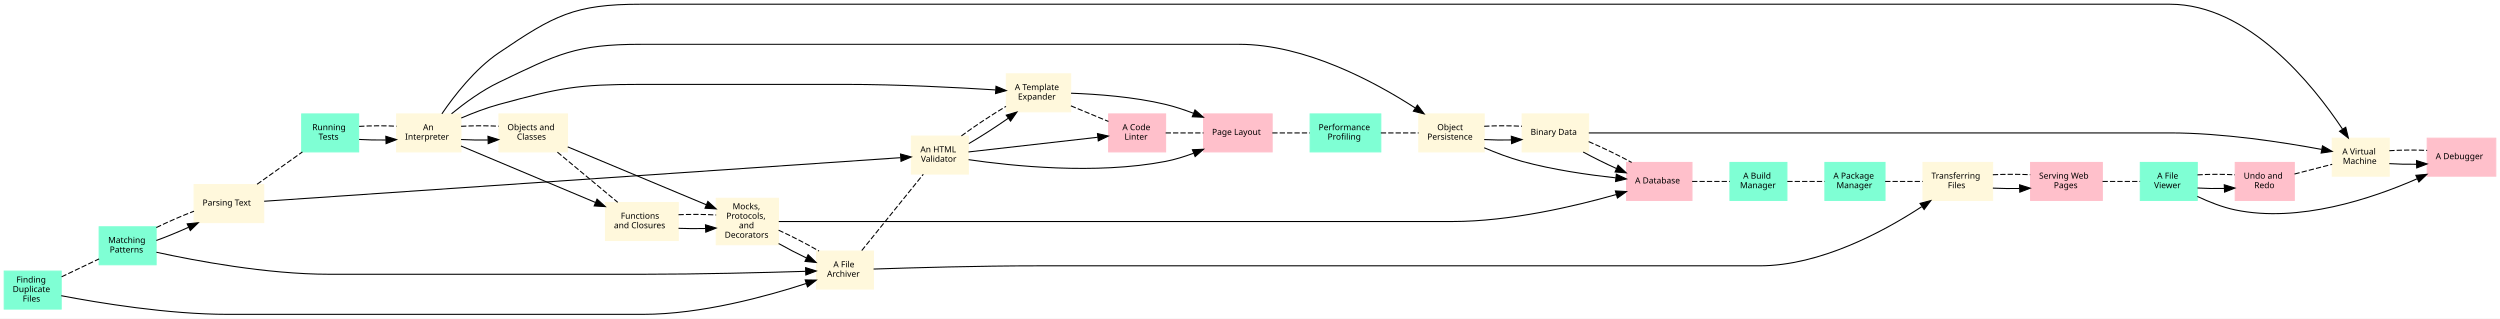
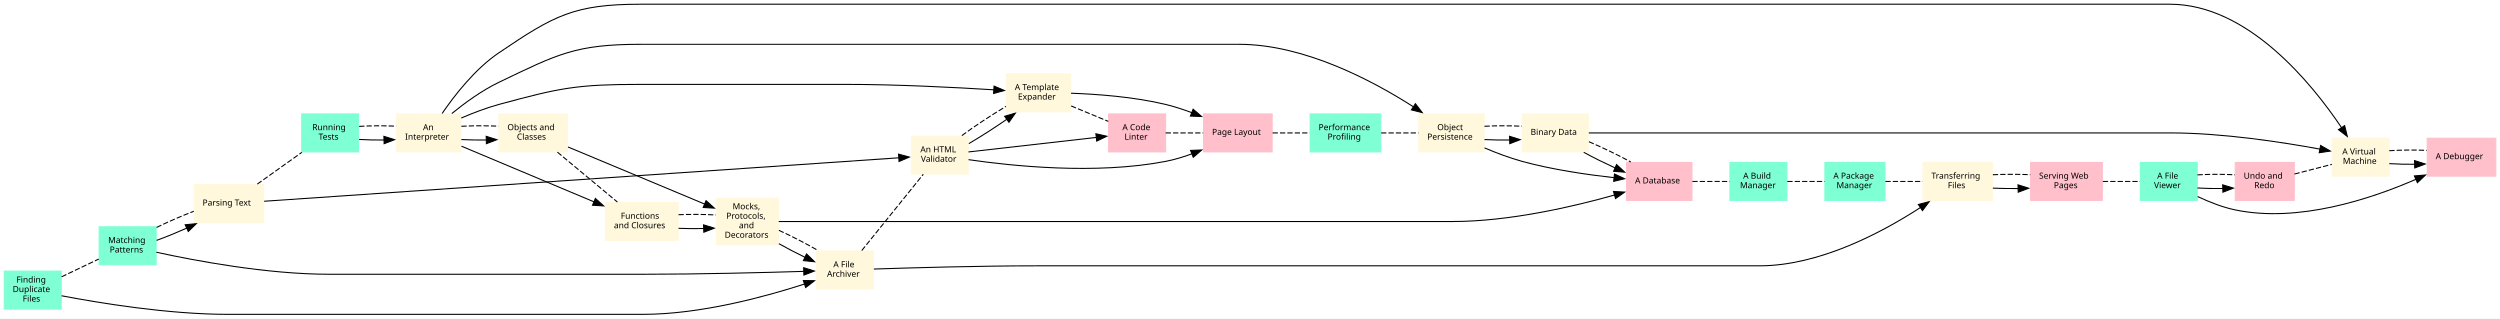
<svg xmlns="http://www.w3.org/2000/svg" width="2370pt" height="302pt" viewBox="0.00 0.00 2370.00 302.00">
  <g id="graph0" class="graph" transform="scale(1 1) rotate(0) translate(4 298)">
    <polygon fill="white" stroke="none" points="-4,4 -4,-298 2366,-298 2366,4 -4,4" />
    <g id="node1" class="node">
      <polygon fill="aquamarine" stroke="aquamarine" points="54,-41 0,-41 0,-5 54,-5 54,-41" />
      <text text-anchor="start" x="11.5" y="-30.1" font-family="Verdana" font-size="8.00">Finding</text>
      <text text-anchor="start" x="8" y="-21.1" font-family="Verdana" font-size="8.00">Duplicate</text>
      <text text-anchor="start" x="17.5" y="-12.1" font-family="Verdana" font-size="8.00">Files</text>
    </g>
    <g id="node2" class="node">
      <polygon fill="aquamarine" stroke="aquamarine" points="144,-83 90,-83 90,-47 144,-47 144,-83" />
      <text text-anchor="start" x="98.5" y="-67.6" font-family="Verdana" font-size="8.00">Matching</text>
      <text text-anchor="start" x="100" y="-58.6" font-family="Verdana" font-size="8.00">Patterns</text>
    </g>
    <g id="edge28" class="edge">
-       <path fill="none" stroke="black" stroke-dasharray="5,2" d="M54.4,-35.6C65.64,-40.97 78.72,-47.2 89.92,-52.55" />
+       <path fill="none" stroke="black" stroke-dasharray="5,2" d="M54.4,-35.6C65.54,-40.92 78.48,-47.09 89.62,-52.41" />
    </g>
    <g id="node9" class="node">
      <polygon fill="cornsilk" stroke="cornsilk" points="824,-60 770,-60 770,-24 824,-24 824,-60" />
      <text text-anchor="start" x="786" y="-44.6" font-family="Verdana" font-size="8.00">A File</text>
      <text text-anchor="start" x="780" y="-35.6" font-family="Verdana" font-size="8.00">Archiver</text>
    </g>
    <g id="edge9" class="edge">
-       <path fill="none" stroke="black" d="M54.08,-17.67C89.62,-10.87 155.34,0 212,0 212,0 212,0 605.5,0 660.53,0 722.44,-16.92 760.34,-29.28" />
-       <polygon fill="black" stroke="black" points="759.3,-32.63 769.9,-32.47 761.52,-25.98 759.3,-32.63" />
+       <path fill="none" stroke="black" d="M54.38,-17.61C89.99,-10.81 155.5,0 212,0 212,0 212,0 605.5,0 659.91,0 721.04,-16.54 759.04,-28.86" />
+       <polygon fill="black" stroke="black" points="757.56,-32.05 768.15,-31.89 759.77,-25.41 757.56,-32.05" />
    </g>
    <g id="node3" class="node">
      <polygon fill="cornsilk" stroke="cornsilk" points="246,-123 180,-123 180,-87 246,-87 246,-123" />
      <text text-anchor="start" x="188" y="-103.1" font-family="Verdana" font-size="8.00">Parsing Text</text>
    </g>
    <g id="edge1" class="edge">
-       <path fill="none" stroke="black" d="M144.18,-70.02C153.67,-73.44 164.57,-77.92 174.81,-82.56" />
-       <polygon fill="black" stroke="black" points="173.44,-85.78 183.98,-86.84 176.41,-79.44 173.44,-85.78" />
+       <path fill="none" stroke="black" d="M144.43,-70.11C153.37,-73.34 163.53,-77.5 173.22,-81.84" />
+       <polygon fill="black" stroke="black" points="171.54,-84.92 182.09,-85.96 174.49,-78.57 171.54,-84.92" />
    </g>
    <g id="edge29" class="edge">
-       <path fill="none" stroke="black" stroke-dasharray="5,2" d="M144.18,-82.27C155.27,-87.69 168.28,-93.34 179.93,-97.79" />
+       <path fill="none" stroke="black" stroke-dasharray="5,2" d="M144.43,-82.39C155.4,-87.75 168.23,-93.31 179.75,-97.72" />
    </g>
    <g id="edge7" class="edge">
-       <path fill="none" stroke="black" d="M144.27,-58.87C180.78,-50.91 249.03,-38 308,-38 308,-38 308,-38 605.5,-38 659.17,-38 721.33,-39.61 759.66,-40.78" />
-       <polygon fill="black" stroke="black" points="759.71,-44.29 769.81,-41.1 759.93,-37.29 759.71,-44.29" />
+       <path fill="none" stroke="black" d="M144.27,-58.87C180.78,-50.91 249.03,-38 308,-38 308,-38 308,-38 605.5,-38 658.45,-38 719.66,-39.56 758.1,-40.74" />
+       <polygon fill="black" stroke="black" points="757.88,-44.23 767.99,-41.05 758.1,-37.23 757.88,-44.23" />
    </g>
    <g id="node4" class="node">
      <polygon fill="aquamarine" stroke="aquamarine" points="336,-190 282,-190 282,-154 336,-154 336,-190" />
      <text text-anchor="start" x="292" y="-174.6" font-family="Verdana" font-size="8.00">Running</text>
      <text text-anchor="start" x="298" y="-165.6" font-family="Verdana" font-size="8.00">Tests</text>
    </g>
    <g id="edge30" class="edge">
-       <path fill="none" stroke="black" stroke-dasharray="5,2" d="M239.69,-123.31C253.06,-132.84 269.35,-144.45 282.67,-153.95" />
+       <path fill="none" stroke="black" stroke-dasharray="5,2" d="M239.93,-123.49C253.09,-132.86 269.01,-144.21 282.15,-153.57" />
    </g>
    <g id="node10" class="node">
      <polygon fill="cornsilk" stroke="cornsilk" points="914,-169 860,-169 860,-133 914,-133 914,-169" />
      <text text-anchor="start" x="868.5" y="-153.6" font-family="Verdana" font-size="8.00">An HTML</text>
      <text text-anchor="start" x="869" y="-144.6" font-family="Verdana" font-size="8.00">Validator</text>
    </g>
    <g id="edge10" class="edge">
-       <path fill="none" stroke="black" d="M246.41,-107.22C358.79,-114.91 731.25,-140.41 849.58,-148.51" />
-       <polygon fill="black" stroke="black" points="849.69,-152.02 859.9,-149.21 850.16,-145.04 849.69,-152.02" />
+       <path fill="none" stroke="black" d="M246.41,-107.22C358.32,-114.88 728.16,-140.2 848.09,-148.41" />
+       <polygon fill="black" stroke="black" points="847.82,-151.89 858.03,-149.09 848.3,-144.91 847.82,-151.89" />
    </g>
    <g id="node5" class="node">
      <polygon fill="cornsilk" stroke="cornsilk" points="433,-190 372,-190 372,-154 433,-154 433,-190" />
      <text text-anchor="start" x="397" y="-174.6" font-family="Verdana" font-size="8.00">An</text>
      <text text-anchor="start" x="380" y="-165.6" font-family="Verdana" font-size="8.00">Interpreter</text>
    </g>
    <g id="edge2" class="edge">
-       <path fill="none" stroke="black" d="M336.47,-165.81C344.35,-165.33 353.16,-165.15 361.69,-165.3" />
-       <polygon fill="black" stroke="black" points="361.77,-168.81 371.88,-165.64 362,-161.81 361.77,-168.81" />
+       <path fill="none" stroke="black" d="M336.47,-165.81C343.84,-165.36 352.04,-165.18 360.05,-165.28" />
+       <polygon fill="black" stroke="black" points="359.94,-168.77 370.04,-165.58 360.15,-161.78 359.94,-168.77" />
    </g>
    <g id="edge31" class="edge">
-       <path fill="none" stroke="black" stroke-dasharray="5,2" d="M336.47,-178.19C347.55,-178.87 360.48,-178.93 371.88,-178.36" />
+       <path fill="none" stroke="black" stroke-dasharray="5,2" d="M336.47,-178.19C347.44,-178.87 360.24,-178.93 371.56,-178.38" />
    </g>
    <g id="node6" class="node">
      <polygon fill="cornsilk" stroke="cornsilk" points="534,-190 469,-190 469,-154 534,-154 534,-190" />
      <text text-anchor="start" x="477" y="-174.6" font-family="Verdana" font-size="8.00">Objects and</text>
      <text text-anchor="start" x="486" y="-165.6" font-family="Verdana" font-size="8.00">Classes</text>
    </g>
    <g id="edge3" class="edge">
-       <path fill="none" stroke="black" d="M433.13,-165.73C441.13,-165.3 449.94,-165.16 458.48,-165.3" />
-       <polygon fill="black" stroke="black" points="458.59,-168.81 468.69,-165.62 458.81,-161.81 458.59,-168.81" />
+       <path fill="none" stroke="black" d="M433.39,-165.71C440.87,-165.32 449.05,-165.18 457.04,-165.28" />
+       <polygon fill="black" stroke="black" points="456.91,-168.78 467,-165.57 457.11,-161.78 456.91,-168.78" />
    </g>
    <g id="edge32" class="edge">
-       <path fill="none" stroke="black" stroke-dasharray="5,2" d="M433.13,-178.27C444.38,-178.87 457.25,-178.91 468.69,-178.38" />
+       <path fill="none" stroke="black" stroke-dasharray="5,2" d="M433.39,-178.29C444.53,-178.87 457.2,-178.9 468.52,-178.39" />
    </g>
    <g id="node7" class="node">
      <polygon fill="cornsilk" stroke="cornsilk" points="639,-106 570,-106 570,-70 639,-70 639,-106" />
      <text text-anchor="start" x="584.5" y="-90.6" font-family="Verdana" font-size="8.00">Functions</text>
      <text text-anchor="start" x="578" y="-81.6" font-family="Verdana" font-size="8.00">and Closures</text>
    </g>
    <g id="edge4" class="edge">
-       <path fill="none" stroke="black" d="M433.01,-159.61C466.67,-145.47 522,-122.23 560.46,-106.08" />
-       <polygon fill="black" stroke="black" points="561.99,-109.23 569.86,-102.13 559.28,-102.78 561.99,-109.23" />
+       <path fill="none" stroke="black" d="M433.44,-159.42C466.81,-145.41 521.09,-122.61 559.34,-106.55" />
+       <polygon fill="black" stroke="black" points="560.41,-109.89 568.27,-102.8 557.7,-103.44 560.41,-109.89" />
    </g>
    <g id="node11" class="node">
      <polygon fill="cornsilk" stroke="cornsilk" points="1011,-228 950,-228 950,-192 1011,-192 1011,-228" />
      <text text-anchor="start" x="958" y="-212.6" font-family="Verdana" font-size="8.00">A Template</text>
      <text text-anchor="start" x="961" y="-203.6" font-family="Verdana" font-size="8.00">Expander</text>
    </g>
-     <g id="edge12" class="edge">
-       <path fill="none" stroke="black" d="M433.28,-186.12C444.29,-190.85 457.01,-195.74 469,-199 527.25,-214.85 543.13,-218 603.5,-218 603.5,-218 603.5,-218 798,-218 846.8,-218 902.91,-215.08 939.67,-212.77" />
-       <polygon fill="black" stroke="black" points="940.21,-216.24 949.97,-212.1 939.76,-209.25 940.21,-216.24" />
+     <g id="edge11" class="edge">
+       <path fill="none" stroke="black" d="M433.28,-186.12C444.29,-190.85 457.01,-195.74 469,-199 527.25,-214.85 543.13,-218 603.5,-218 603.5,-218 603.5,-218 798,-218 846.24,-218 901.62,-215.14 938.4,-212.85" />
+       <polygon fill="black" stroke="black" points="938.38,-216.35 948.14,-212.22 937.93,-209.37 938.38,-216.35" />
    </g>
    <g id="node15" class="node">
      <polygon fill="cornsilk" stroke="cornsilk" points="1403,-190 1341,-190 1341,-154 1403,-154 1403,-190" />
      <text text-anchor="start" x="1358.5" y="-174.6" font-family="Verdana" font-size="8.00">Object</text>
      <text text-anchor="start" x="1349" y="-165.6" font-family="Verdana" font-size="8.00">Persistence</text>
    </g>
    <g id="edge16" class="edge">
-       <path fill="none" stroke="black" d="M424.05,-190.15C436.35,-200.2 452.73,-212.2 469,-220 524.8,-246.75 541.62,-256 603.5,-256 603.5,-256 603.5,-256 1170.5,-256 1233.22,-256 1299,-220.6 1337.43,-195.77" />
-       <polygon fill="black" stroke="black" points="1339.72,-198.45 1346.14,-190.02 1335.86,-192.61 1339.72,-198.45" />
+       <path fill="none" stroke="black" d="M424.33,-190.39C436.61,-200.39 452.85,-212.26 469,-220 524.8,-246.75 541.62,-256 603.5,-256 603.5,-256 603.5,-256 1170.5,-256 1232.6,-256 1297.71,-221.29 1336.3,-196.5" />
+       <polygon fill="black" stroke="black" points="1337.82,-199.68 1344.26,-191.27 1333.98,-193.84 1337.82,-199.68" />
    </g>
    <g id="node24" class="node">
      <polygon fill="cornsilk" stroke="cornsilk" points="2261,-167 2207,-167 2207,-131 2261,-131 2261,-167" />
      <text text-anchor="start" x="2216.5" y="-151.6" font-family="Verdana" font-size="8.00">A Virtual</text>
      <text text-anchor="start" x="2217" y="-142.6" font-family="Verdana" font-size="8.00">Machine</text>
    </g>
    <g id="edge25" class="edge">
-       <path fill="none" stroke="black" d="M414.92,-190.11C426.59,-207.25 446.2,-232.59 469,-248 521.34,-283.39 540.32,-294 603.5,-294 603.5,-294 603.5,-294 2053,-294 2127.58,-294 2188.75,-217.57 2216.66,-175.69" />
-       <polygon fill="black" stroke="black" points="2219.75,-177.36 2222.27,-167.07 2213.88,-173.55 2219.75,-177.36" />
+       <path fill="none" stroke="black" d="M415.15,-190.43C426.84,-207.57 446.34,-232.68 469,-248 521.34,-283.39 540.32,-294 603.5,-294 603.5,-294 603.5,-294 2053,-294 2126.93,-294 2187.67,-218.91 2215.92,-176.8" />
+       <polygon fill="black" stroke="black" points="2218.72,-178.92 2221.25,-168.63 2212.86,-175.09 2218.72,-178.92" />
    </g>
    <g id="edge33" class="edge">
-       <path fill="none" stroke="black" stroke-dasharray="5,2" d="M524.42,-153.77C541.36,-139.68 564.7,-120.27 581.63,-106.19" />
+       <path fill="none" stroke="black" stroke-dasharray="5,2" d="M524.42,-153.77C541.24,-139.78 564.38,-120.54 581.28,-106.48" />
    </g>
    <g id="node8" class="node">
      <polygon fill="cornsilk" stroke="cornsilk" points="734,-110 675,-110 675,-66 734,-66 734,-110" />
      <text text-anchor="start" x="690.5" y="-99.6" font-family="Verdana" font-size="8.00">Mocks,</text>
      <text text-anchor="start" x="684.5" y="-90.6" font-family="Verdana" font-size="8.00">Protocols,</text>
      <text text-anchor="start" x="696.5" y="-81.6" font-family="Verdana" font-size="8.00">and</text>
      <text text-anchor="start" x="683" y="-72.6" font-family="Verdana" font-size="8.00">Decorators</text>
    </g>
    <g id="edge5" class="edge">
-       <path fill="none" stroke="black" d="M534.22,-158.76C561.89,-147.22 603.1,-130.01 639,-115 647.64,-111.39 656.92,-107.5 665.68,-103.84" />
-       <polygon fill="black" stroke="black" points="667.05,-107.06 674.93,-99.97 664.35,-100.6 667.05,-107.06" />
+       <path fill="none" stroke="black" d="M534.5,-158.65C562.16,-147.1 603.22,-129.96 639,-115 647.1,-111.61 655.77,-107.99 664.04,-104.52" />
+       <polygon fill="black" stroke="black" points="665.34,-107.78 673.21,-100.69 662.63,-101.32 665.34,-107.78" />
    </g>
    <g id="edge6" class="edge">
-       <path fill="none" stroke="black" d="M639.23,-81.55C647.49,-81.22 656.4,-81.16 664.88,-81.39" />
-       <polygon fill="black" stroke="black" points="664.79,-84.89 674.93,-81.8 665.08,-77.89 664.79,-84.89" />
+       <path fill="none" stroke="black" d="M639.23,-81.55C646.96,-81.24 655.27,-81.17 663.25,-81.35" />
+       <polygon fill="black" stroke="black" points="662.97,-84.84 673.1,-81.72 663.24,-77.84 662.97,-84.84" />
    </g>
    <g id="edge34" class="edge">
-       <path fill="none" stroke="black" stroke-dasharray="5,2" d="M639.23,-94.45C650.85,-94.92 663.76,-94.84 674.93,-94.2" />
+       <path fill="none" stroke="black" stroke-dasharray="5,2" d="M639.23,-94.45C650.74,-94.92 663.51,-94.84 674.61,-94.22" />
    </g>
    <g id="edge8" class="edge">
-       <path fill="none" stroke="black" d="M734.13,-67.12C742.5,-62.42 751.75,-57.63 760.49,-53.44" />
-       <polygon fill="black" stroke="black" points="762.1,-56.55 769.7,-49.17 759.16,-50.2 762.1,-56.55" />
+       <path fill="none" stroke="black" d="M734.38,-66.98C742.31,-62.53 751.02,-58.01 759.32,-54" />
+       <polygon fill="black" stroke="black" points="760.58,-57.28 768.17,-49.89 757.62,-50.93 760.58,-57.28" />
    </g>
    <g id="edge35" class="edge">
-       <path fill="none" stroke="black" stroke-dasharray="5,2" d="M734.13,-79.77C746.46,-74.16 760.69,-66.82 772.4,-60.01" />
+       <path fill="none" stroke="black" stroke-dasharray="5,2" d="M734.38,-79.66C746.38,-74.19 760.16,-67.09 771.64,-60.45" />
    </g>
    <g id="node17" class="node">
      <polygon fill="pink" stroke="pink" points="1600,-144 1538,-144 1538,-108 1600,-108 1600,-144" />
      <text text-anchor="start" x="1546" y="-124.1" font-family="Verdana" font-size="8.00">A Database</text>
    </g>
-     <g id="edge20" class="edge">
-       <path fill="none" stroke="black" d="M734.26,-88C769.88,-88 832.41,-88 886,-88 886,-88 886,-88 1373,-88 1427.57,-88 1489.18,-102.52 1528.28,-113.61" />
-       <polygon fill="black" stroke="black" points="1527.38,-116.99 1537.95,-116.41 1529.32,-110.26 1527.38,-116.99" />
+     <g id="edge19" class="edge">
+       <path fill="none" stroke="black" d="M734.26,-88C769.88,-88 832.41,-88 886,-88 886,-88 886,-88 1373,-88 1426.84,-88 1487.52,-102.13 1526.68,-113.15" />
+       <polygon fill="black" stroke="black" points="1525.59,-116.48 1536.17,-115.89 1527.53,-109.76 1525.59,-116.48" />
    </g>
    <g id="edge36" class="edge">
      <path fill="none" stroke="black" stroke-dasharray="5,2" d="M812.93,-60.49C829.21,-80.66 855.1,-112.73 871.29,-132.78" />
    </g>
    <g id="node20" class="node">
      <polygon fill="cornsilk" stroke="cornsilk" points="1885,-144 1819,-144 1819,-108 1885,-108 1885,-144" />
      <text text-anchor="start" x="1827" y="-128.6" font-family="Verdana" font-size="8.00">Transferring</text>
      <text text-anchor="start" x="1842.5" y="-119.6" font-family="Verdana" font-size="8.00">Files</text>
    </g>
    <g id="edge21" class="edge">
-       <path fill="none" stroke="black" d="M824.15,-42.94C859.41,-44.12 924.19,-46 979.5,-46 979.5,-46 979.5,-46 1664,-46 1721.62,-46 1781.76,-78.5 1817.8,-102.07" />
-       <polygon fill="black" stroke="black" points="1816.17,-105.19 1826.42,-107.85 1820.06,-99.38 1816.17,-105.19" />
-     </g>
-     <g id="edge11" class="edge">
-       <path fill="none" stroke="black" d="M914.47,-161.88C926.19,-168.71 939.98,-177.58 951.84,-185.9" />
-       <polygon fill="black" stroke="black" points="949.91,-188.83 960.07,-191.83 954,-183.15 949.91,-188.83" />
+       <path fill="none" stroke="black" d="M824.45,-42.95C859.78,-44.13 924.34,-46 979.5,-46 979.5,-46 979.5,-46 1664,-46 1720.97,-46 1780.4,-77.77 1816.57,-101.27" />
+       <polygon fill="black" stroke="black" points="1814.61,-104.17 1824.87,-106.81 1818.49,-98.35 1814.61,-104.17" />
+     </g>
+     <g id="edge12" class="edge">
+       <path fill="none" stroke="black" d="M914.47,-161.88C925.76,-168.46 938.98,-176.94 950.54,-185" />
+       <polygon fill="black" stroke="black" points="948.38,-187.76 958.55,-190.74 952.46,-182.07 948.38,-187.76" />
    </g>
    <g id="edge37" class="edge">
-       <path fill="none" stroke="black" stroke-dasharray="5,2" d="M907.4,-169.15C919.68,-178.24 935.79,-188.87 949.67,-197.14" />
+       <path fill="none" stroke="black" stroke-dasharray="5,2" d="M907.85,-169.48C920.05,-178.48 935.9,-188.93 949.59,-197.09" />
    </g>
    <g id="node12" class="node">
      <polygon fill="pink" stroke="pink" points="1101,-190 1047,-190 1047,-154 1101,-154 1101,-190" />
      <text text-anchor="start" x="1060" y="-174.6" font-family="Verdana" font-size="8.00">A Code</text>
      <text text-anchor="start" x="1062" y="-165.6" font-family="Verdana" font-size="8.00">Linter</text>
    </g>
    <g id="edge13" class="edge">
-       <path fill="none" stroke="black" d="M914.11,-153.96C946.11,-157.6 1000.52,-163.77 1036.61,-167.87" />
-       <polygon fill="black" stroke="black" points="1036.39,-171.37 1046.72,-169.02 1037.18,-164.41 1036.39,-171.37" />
+       <path fill="none" stroke="black" d="M914.11,-153.96C945.84,-157.57 999.59,-163.67 1035.67,-167.76" />
+       <polygon fill="black" stroke="black" points="1034.89,-171.2 1045.22,-168.85 1035.68,-164.24 1034.89,-171.2" />
    </g>
    <g id="node13" class="node">
      <polygon fill="pink" stroke="pink" points="1202,-190 1137,-190 1137,-154 1202,-154 1202,-190" />
      <text text-anchor="start" x="1145" y="-170.1" font-family="Verdana" font-size="8.00">Page Layout</text>
    </g>
    <g id="edge15" class="edge">
-       <path fill="none" stroke="black" d="M914.2,-146.64C954.68,-140.72 1034.7,-132.23 1101,-145 1109.82,-146.7 1118.96,-149.54 1127.56,-152.76" />
-       <polygon fill="black" stroke="black" points="1126.4,-156.07 1136.98,-156.51 1128.99,-149.56 1126.4,-156.07" />
+       <path fill="none" stroke="black" d="M914.2,-146.64C954.68,-140.72 1034.7,-132.23 1101,-145 1109.36,-146.61 1118,-149.25 1126.19,-152.25" />
+       <polygon fill="black" stroke="black" points="1124.65,-155.41 1135.23,-155.82 1127.21,-148.89 1124.65,-155.41" />
    </g>
    <g id="edge38" class="edge">
-       <path fill="none" stroke="black" stroke-dasharray="5,2" d="M1011.21,-197.66C1022.69,-192.89 1035.71,-187.49 1046.83,-182.87" />
+       <path fill="none" stroke="black" stroke-dasharray="5,2" d="M1011.46,-197.56C1022.82,-192.84 1035.67,-187.5 1046.67,-182.94" />
    </g>
    <g id="edge14" class="edge">
-       <path fill="none" stroke="black" d="M1011.35,-209.63C1035.77,-208.76 1071.02,-206.21 1101,-199 1109.74,-196.9 1118.84,-193.88 1127.42,-190.61" />
-       <polygon fill="black" stroke="black" points="1128.85,-193.81 1136.84,-186.85 1126.26,-187.3 1128.85,-193.81" />
+       <path fill="none" stroke="black" d="M1011.35,-209.63C1035.77,-208.76 1071.02,-206.21 1101,-199 1109.28,-197.01 1117.88,-194.19 1126.06,-191.12" />
+       <polygon fill="black" stroke="black" points="1127.08,-194.48 1135.1,-187.55 1124.51,-187.97 1127.08,-194.48" />
    </g>
    <g id="edge39" class="edge">
-       <path fill="none" stroke="black" stroke-dasharray="5,2" d="M1101.04,-172C1112.18,-172 1125.27,-172 1136.94,-172" />
+       <path fill="none" stroke="black" stroke-dasharray="5,2" d="M1101.04,-172C1112.07,-172 1125.02,-172 1136.6,-172" />
    </g>
    <g id="node14" class="node">
      <polygon fill="aquamarine" stroke="aquamarine" points="1305,-190 1238,-190 1238,-154 1305,-154 1305,-190" />
      <text text-anchor="start" x="1246" y="-174.6" font-family="Verdana" font-size="8.00">Performance</text>
      <text text-anchor="start" x="1254.5" y="-165.6" font-family="Verdana" font-size="8.00">Profiling</text>
    </g>
    <g id="edge40" class="edge">
-       <path fill="none" stroke="black" stroke-dasharray="5,2" d="M1202.14,-172C1213.47,-172 1226.26,-172 1237.69,-172" />
+       <path fill="none" stroke="black" stroke-dasharray="5,2" d="M1202.42,-172C1213.62,-172 1226.22,-172 1237.51,-172" />
    </g>
    <g id="edge41" class="edge">
-       <path fill="none" stroke="black" stroke-dasharray="5,2" d="M1305.03,-172C1316.57,-172 1329.5,-172 1340.84,-172" />
+       <path fill="none" stroke="black" stroke-dasharray="5,2" d="M1305.3,-172C1316.72,-172 1329.46,-172 1340.67,-172" />
    </g>
    <g id="node16" class="node">
      <polygon fill="cornsilk" stroke="cornsilk" points="1502,-190 1439,-190 1439,-154 1502,-154 1502,-190" />
      <text text-anchor="start" x="1447" y="-170.1" font-family="Verdana" font-size="8.00">Binary Data</text>
    </g>
    <g id="edge17" class="edge">
-       <path fill="none" stroke="black" d="M1403,-165.7C1411.11,-165.28 1420.02,-165.16 1428.6,-165.32" />
-       <polygon fill="black" stroke="black" points="1428.74,-168.83 1438.85,-165.67 1428.97,-161.83 1428.74,-168.83" />
+       <path fill="none" stroke="black" d="M1403.27,-165.69C1410.93,-165.3 1419.3,-165.17 1427.44,-165.3" />
+       <polygon fill="black" stroke="black" points="1427.06,-168.79 1437.16,-165.61 1427.28,-161.79 1427.06,-168.79" />
    </g>
    <g id="edge42" class="edge">
-       <path fill="none" stroke="black" stroke-dasharray="5,2" d="M1403,-178.3C1414.4,-178.89 1427.39,-178.9 1438.85,-178.33" />
+       <path fill="none" stroke="black" stroke-dasharray="5,2" d="M1403.27,-178.31C1414.54,-178.89 1427.35,-178.89 1438.67,-178.34" />
+     </g>
+     <g id="edge20" class="edge">
+       <path fill="none" stroke="black" d="M1403.35,-157.78C1414.38,-153.1 1427.06,-148.27 1439,-145 1467.68,-137.15 1500.9,-132.35 1526.45,-129.54" />
+       <polygon fill="black" stroke="black" points="1526.51,-133.05 1536.09,-128.54 1525.79,-126.09 1526.51,-133.05" />
    </g>
    <g id="edge18" class="edge">
-       <path fill="none" stroke="black" d="M1403.02,-157.92C1414.12,-153.2 1426.94,-148.3 1439,-145 1468.17,-137.01 1502.02,-132.19 1527.73,-129.4" />
-       <polygon fill="black" stroke="black" points="1528.27,-132.86 1537.86,-128.36 1527.55,-125.9 1528.27,-132.86" />
-     </g>
-     <g id="edge19" class="edge">
-       <path fill="none" stroke="black" d="M1496.85,-153.89C1506.53,-148.62 1517.8,-143.03 1528.48,-138.19" />
-       <polygon fill="black" stroke="black" points="1529.92,-141.38 1537.67,-134.14 1527.1,-134.97 1529.92,-141.38" />
+       <path fill="none" stroke="black" d="M1497.36,-153.62C1506.56,-148.62 1517.15,-143.36 1527.29,-138.73" />
+       <polygon fill="black" stroke="black" points="1528.5,-142.02 1536.23,-134.78 1525.67,-135.62 1528.5,-142.02" />
    </g>
    <g id="edge43" class="edge">
-       <path fill="none" stroke="black" stroke-dasharray="5,2" d="M1502.03,-163.77C1515.18,-158.16 1530.35,-150.82 1542.83,-144.01" />
+       <path fill="none" stroke="black" stroke-dasharray="5,2" d="M1502.3,-163.66C1515.1,-158.19 1529.79,-151.09 1542.02,-144.45" />
    </g>
    <g id="edge24" class="edge">
-       <path fill="none" stroke="black" d="M1502.18,-172C1539.83,-172 1605.61,-172 1662,-172 1662,-172 1662,-172 2053,-172 2103.18,-172 2160.6,-163.1 2196.82,-156.37" />
-       <polygon fill="black" stroke="black" points="2197.73,-159.76 2206.9,-154.45 2196.42,-152.88 2197.73,-159.76" />
+       <path fill="none" stroke="black" d="M1502.18,-172C1539.83,-172 1605.61,-172 1662,-172 1662,-172 1662,-172 2053,-172 2102.61,-172 2159.29,-163.3 2195.57,-156.6" />
+       <polygon fill="black" stroke="black" points="2195.94,-160.09 2205.11,-154.79 2194.64,-153.21 2195.94,-160.09" />
    </g>
    <g id="node18" class="node">
      <polygon fill="aquamarine" stroke="aquamarine" points="1690,-144 1636,-144 1636,-108 1690,-108 1690,-144" />
      <text text-anchor="start" x="1648.5" y="-128.6" font-family="Verdana" font-size="8.00">A Build</text>
      <text text-anchor="start" x="1645.5" y="-119.6" font-family="Verdana" font-size="8.00">Manager</text>
    </g>
    <g id="edge44" class="edge">
-       <path fill="none" stroke="black" stroke-dasharray="5,2" d="M1600.12,-126C1611.65,-126 1624.7,-126 1635.83,-126" />
+       <path fill="none" stroke="black" stroke-dasharray="5,2" d="M1600.38,-126C1611.79,-126 1624.65,-126 1635.67,-126" />
    </g>
    <g id="node19" class="node">
      <polygon fill="aquamarine" stroke="aquamarine" points="1783,-144 1726,-144 1726,-108 1783,-108 1783,-144" />
      <text text-anchor="start" x="1734" y="-128.6" font-family="Verdana" font-size="8.00">A Package</text>
      <text text-anchor="start" x="1737" y="-119.6" font-family="Verdana" font-size="8.00">Manager</text>
    </g>
    <g id="edge45" class="edge">
      <path fill="none" stroke="black" stroke-dasharray="5,2" d="M1690.37,-126C1701.51,-126 1714.48,-126 1725.76,-126" />
    </g>
    <g id="edge46" class="edge">
-       <path fill="none" stroke="black" stroke-dasharray="5,2" d="M1783.12,-126C1794.25,-126 1807.16,-126 1818.72,-126" />
+       <path fill="none" stroke="black" stroke-dasharray="5,2" d="M1783.38,-126C1794.39,-126 1807.12,-126 1818.54,-126" />
    </g>
    <g id="node21" class="node">
      <polygon fill="pink" stroke="pink" points="1989,-144 1921,-144 1921,-108 1989,-108 1989,-144" />
      <text text-anchor="start" x="1929" y="-128.6" font-family="Verdana" font-size="8.00">Serving Web</text>
      <text text-anchor="start" x="1943" y="-119.6" font-family="Verdana" font-size="8.00">Pages</text>
    </g>
    <g id="edge22" class="edge">
-       <path fill="none" stroke="black" d="M1885.23,-119.66C1893.28,-119.28 1902.04,-119.17 1910.53,-119.31" />
-       <polygon fill="black" stroke="black" points="1910.58,-122.81 1920.68,-119.61 1910.79,-115.81 1910.58,-122.81" />
+       <path fill="none" stroke="black" d="M1885.23,-119.66C1892.93,-119.3 1901.27,-119.18 1909.41,-119.29" />
+       <polygon fill="black" stroke="black" points="1909.07,-122.78 1919.17,-119.57 1909.27,-115.79 1909.07,-122.78" />
    </g>
    <g id="edge47" class="edge">
      <path fill="none" stroke="black" stroke-dasharray="5,2" d="M1885.23,-132.34C1896.55,-132.87 1909.28,-132.89 1920.68,-132.39" />
    </g>
    <g id="node22" class="node">
      <polygon fill="aquamarine" stroke="aquamarine" points="2079,-144 2025,-144 2025,-108 2079,-108 2079,-144" />
      <text text-anchor="start" x="2041" y="-128.6" font-family="Verdana" font-size="8.00">A File</text>
      <text text-anchor="start" x="2038" y="-119.6" font-family="Verdana" font-size="8.00">Viewer</text>
    </g>
    <g id="edge48" class="edge">
-       <path fill="none" stroke="black" stroke-dasharray="5,2" d="M1989.23,-126C2000.89,-126 2013.82,-126 2024.82,-126" />
+       <path fill="none" stroke="black" stroke-dasharray="5,2" d="M1989.49,-126C2001.03,-126 2013.78,-126 2024.67,-126" />
    </g>
    <g id="node23" class="node">
      <polygon fill="pink" stroke="pink" points="2171,-144 2115,-144 2115,-108 2171,-108 2171,-144" />
      <text text-anchor="start" x="2123" y="-128.6" font-family="Verdana" font-size="8.00">Undo and</text>
      <text text-anchor="start" x="2133" y="-119.6" font-family="Verdana" font-size="8.00">Redo</text>
    </g>
    <g id="edge23" class="edge">
-       <path fill="none" stroke="black" d="M2079.22,-119.78C2087.17,-119.29 2096.06,-119.14 2104.59,-119.33" />
-       <polygon fill="black" stroke="black" points="2104.6,-122.83 2114.73,-119.72 2104.87,-115.84 2104.6,-122.83" />
+       <path fill="none" stroke="black" d="M2079.22,-119.78C2086.82,-119.31 2095.28,-119.15 2103.46,-119.3" />
+       <polygon fill="black" stroke="black" points="2103.09,-122.79 2113.22,-119.67 2103.35,-115.8 2103.09,-122.79" />
    </g>
    <g id="edge49" class="edge">
      <path fill="none" stroke="black" stroke-dasharray="5,2" d="M2079.22,-132.22C2090.4,-132.91 2103.44,-132.93 2114.73,-132.28" />
    </g>
    <g id="node25" class="node">
      <polygon fill="pink" stroke="pink" points="2362,-167 2297,-167 2297,-131 2362,-131 2362,-167" />
      <text text-anchor="start" x="2305" y="-147.1" font-family="Verdana" font-size="8.00">A Debugger</text>
    </g>
+     <g id="edge26" class="edge">
+       <path fill="none" stroke="black" d="M2079.37,-111.67C2090.09,-106.6 2102.82,-101.54 2115,-99 2174.78,-86.55 2243.47,-109.33 2286.43,-128.08" />
+       <polygon fill="black" stroke="black" points="2284.84,-131.21 2295.4,-132.12 2287.71,-124.82 2284.84,-131.21" />
+     </g>
+     <g id="edge50" class="edge">
+       <path fill="none" stroke="black" stroke-dasharray="5,2" d="M2171.19,-133.03C2182.43,-135.93 2195.43,-139.29 2206.59,-142.18" />
+     </g>
    <g id="edge27" class="edge">
-       <path fill="none" stroke="black" d="M2079.06,-111.81C2089.85,-106.7 2102.7,-101.56 2115,-99 2175.29,-86.44 2244.63,-109.72 2287.52,-128.56" />
-       <polygon fill="black" stroke="black" points="2286.22,-131.81 2296.78,-132.74 2289.1,-125.43 2286.22,-131.81" />
-     </g>
-     <g id="edge50" class="edge">
-       <path fill="none" stroke="black" stroke-dasharray="5,2" d="M2171.19,-133.03C2182.54,-135.96 2195.66,-139.35 2206.89,-142.25" />
-     </g>
-     <g id="edge26" class="edge">
-       <path fill="none" stroke="black" d="M2261.04,-142.88C2269.05,-142.36 2278.06,-142.16 2286.83,-142.29" />
-       <polygon fill="black" stroke="black" points="2286.85,-145.79 2296.94,-142.58 2287.05,-138.79 2286.85,-145.79" />
+       <path fill="none" stroke="black" d="M2261.04,-142.88C2268.54,-142.39 2276.92,-142.19 2285.16,-142.27" />
+       <polygon fill="black" stroke="black" points="2285,-145.76 2295.09,-142.52 2285.19,-138.77 2285,-145.76" />
    </g>
    <g id="edge51" class="edge">
-       <path fill="none" stroke="black" stroke-dasharray="5,2" d="M2261.04,-155.12C2272.18,-155.84 2285.27,-155.94 2296.94,-155.42" />
+       <path fill="none" stroke="black" stroke-dasharray="5,2" d="M2261.04,-155.12C2272.07,-155.84 2285.02,-155.94 2296.6,-155.44" />
    </g>
  </g>
</svg>
